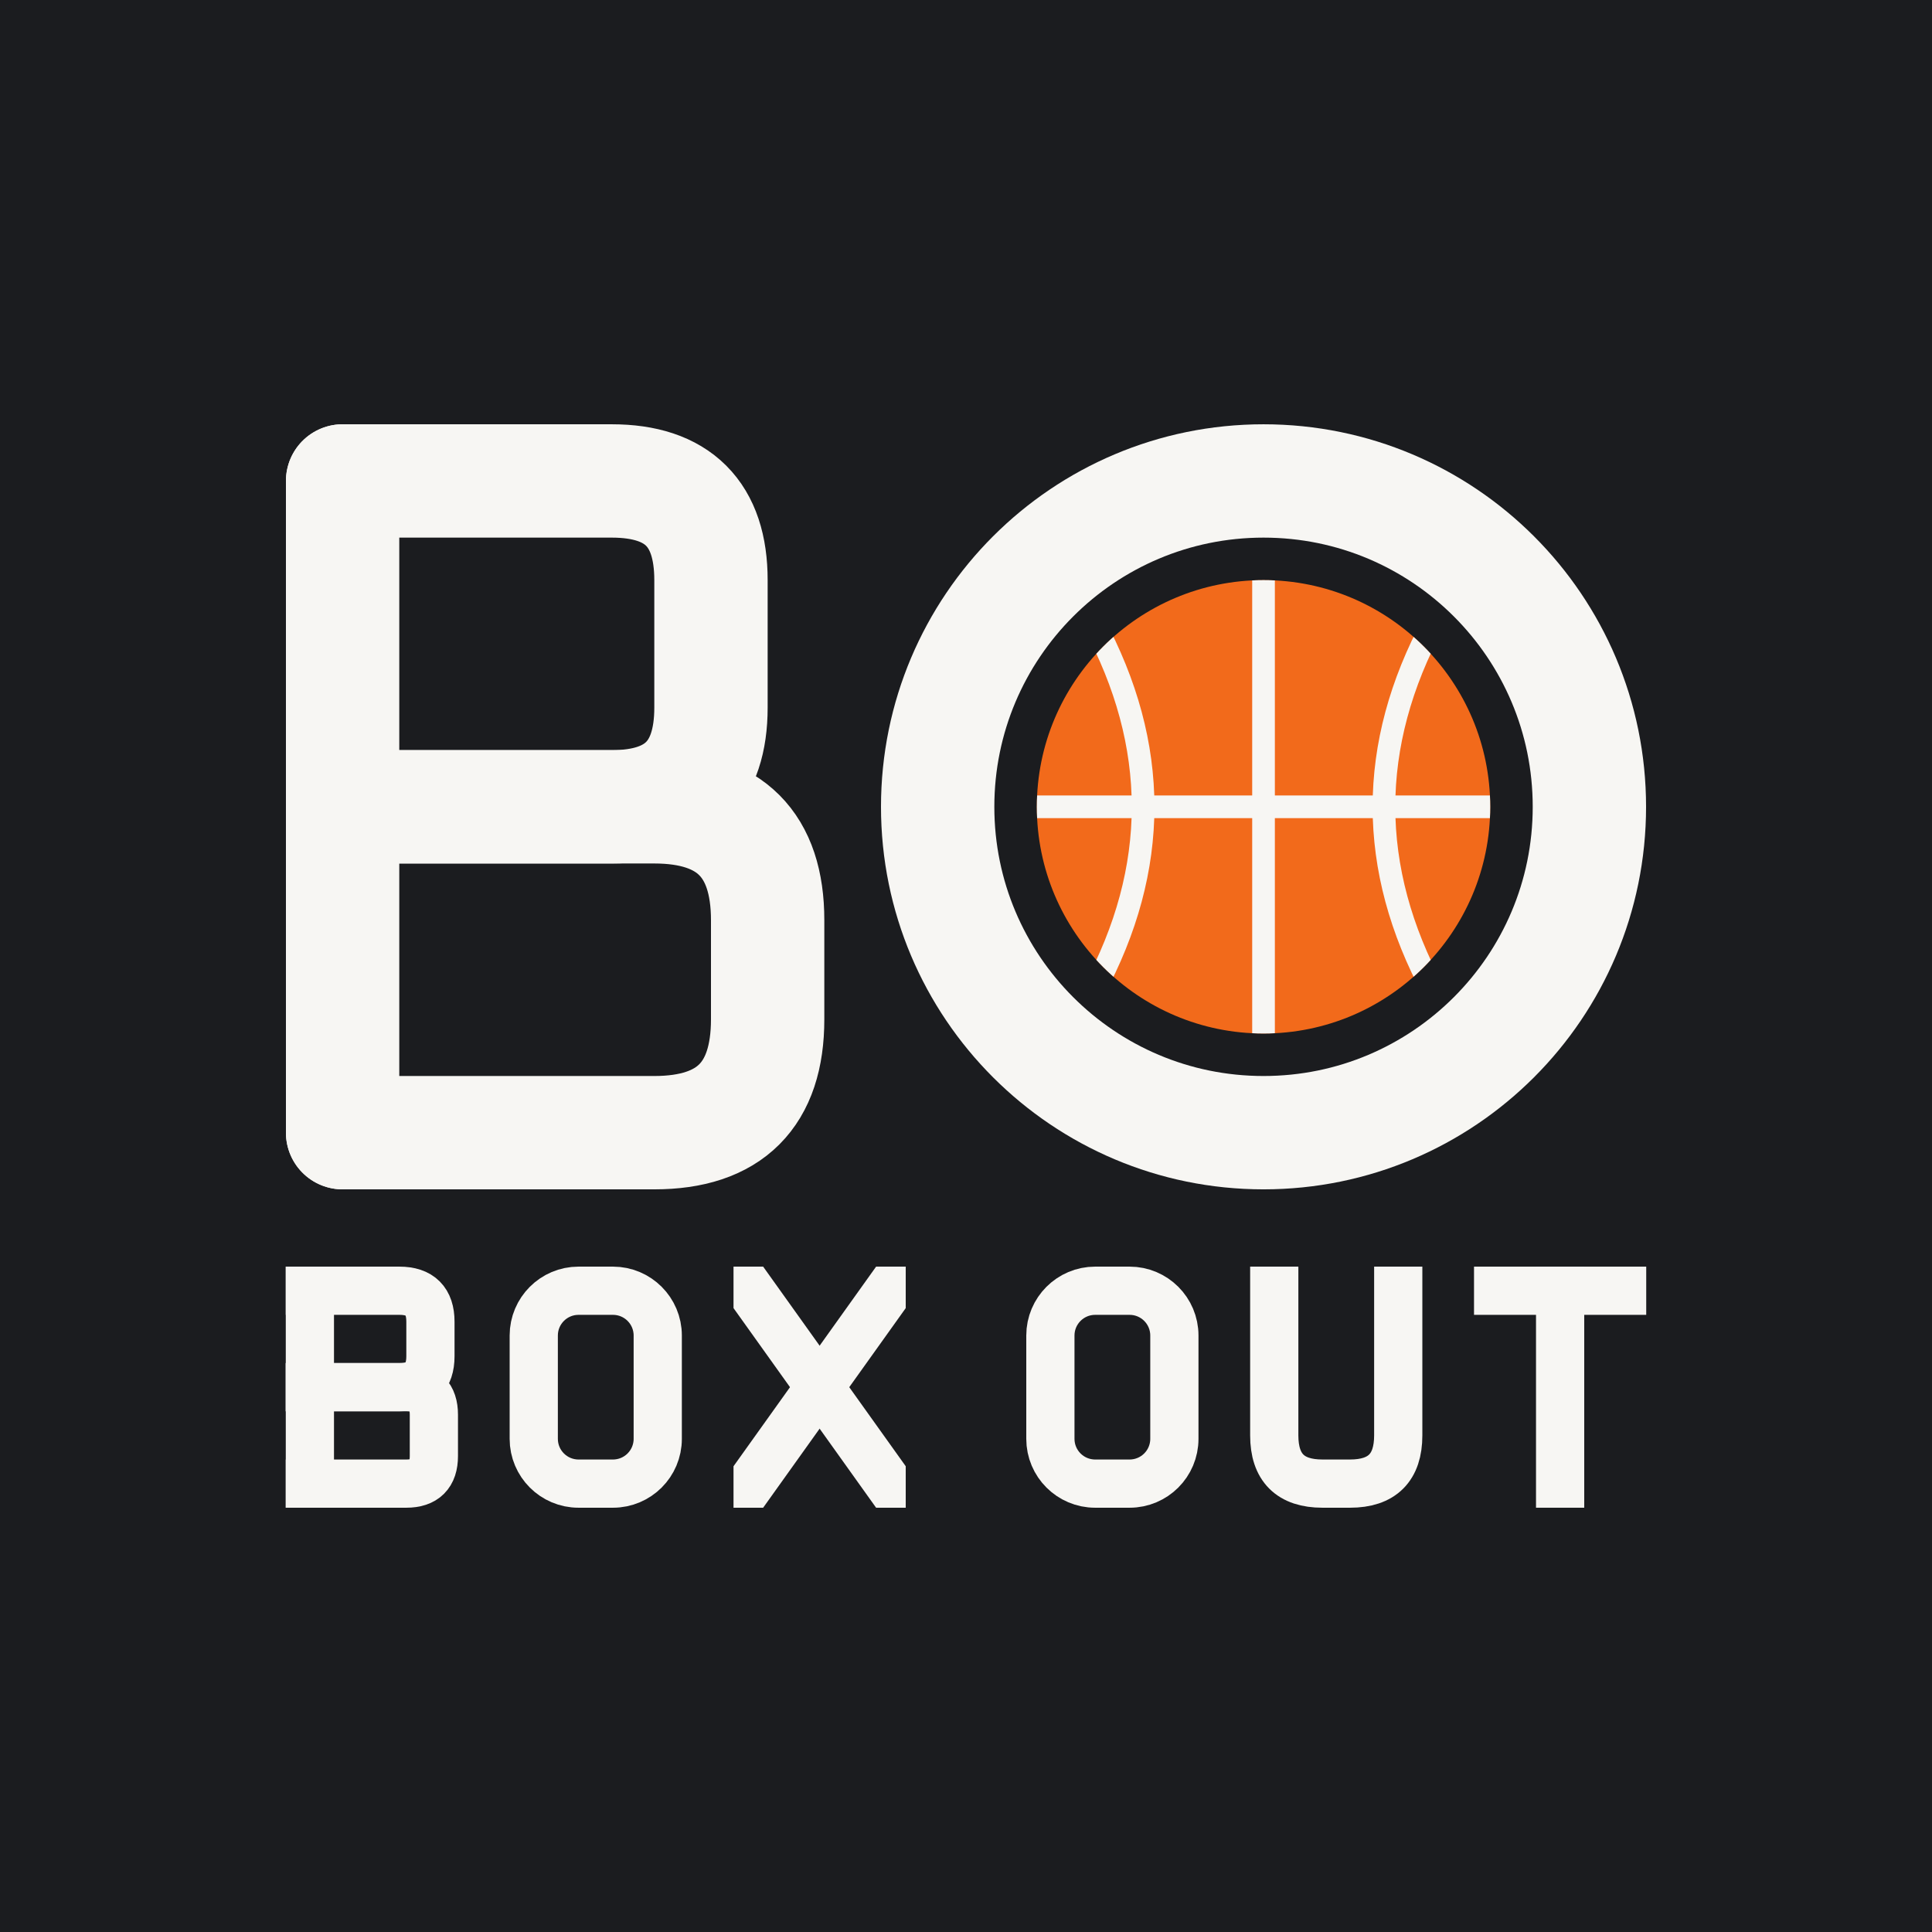
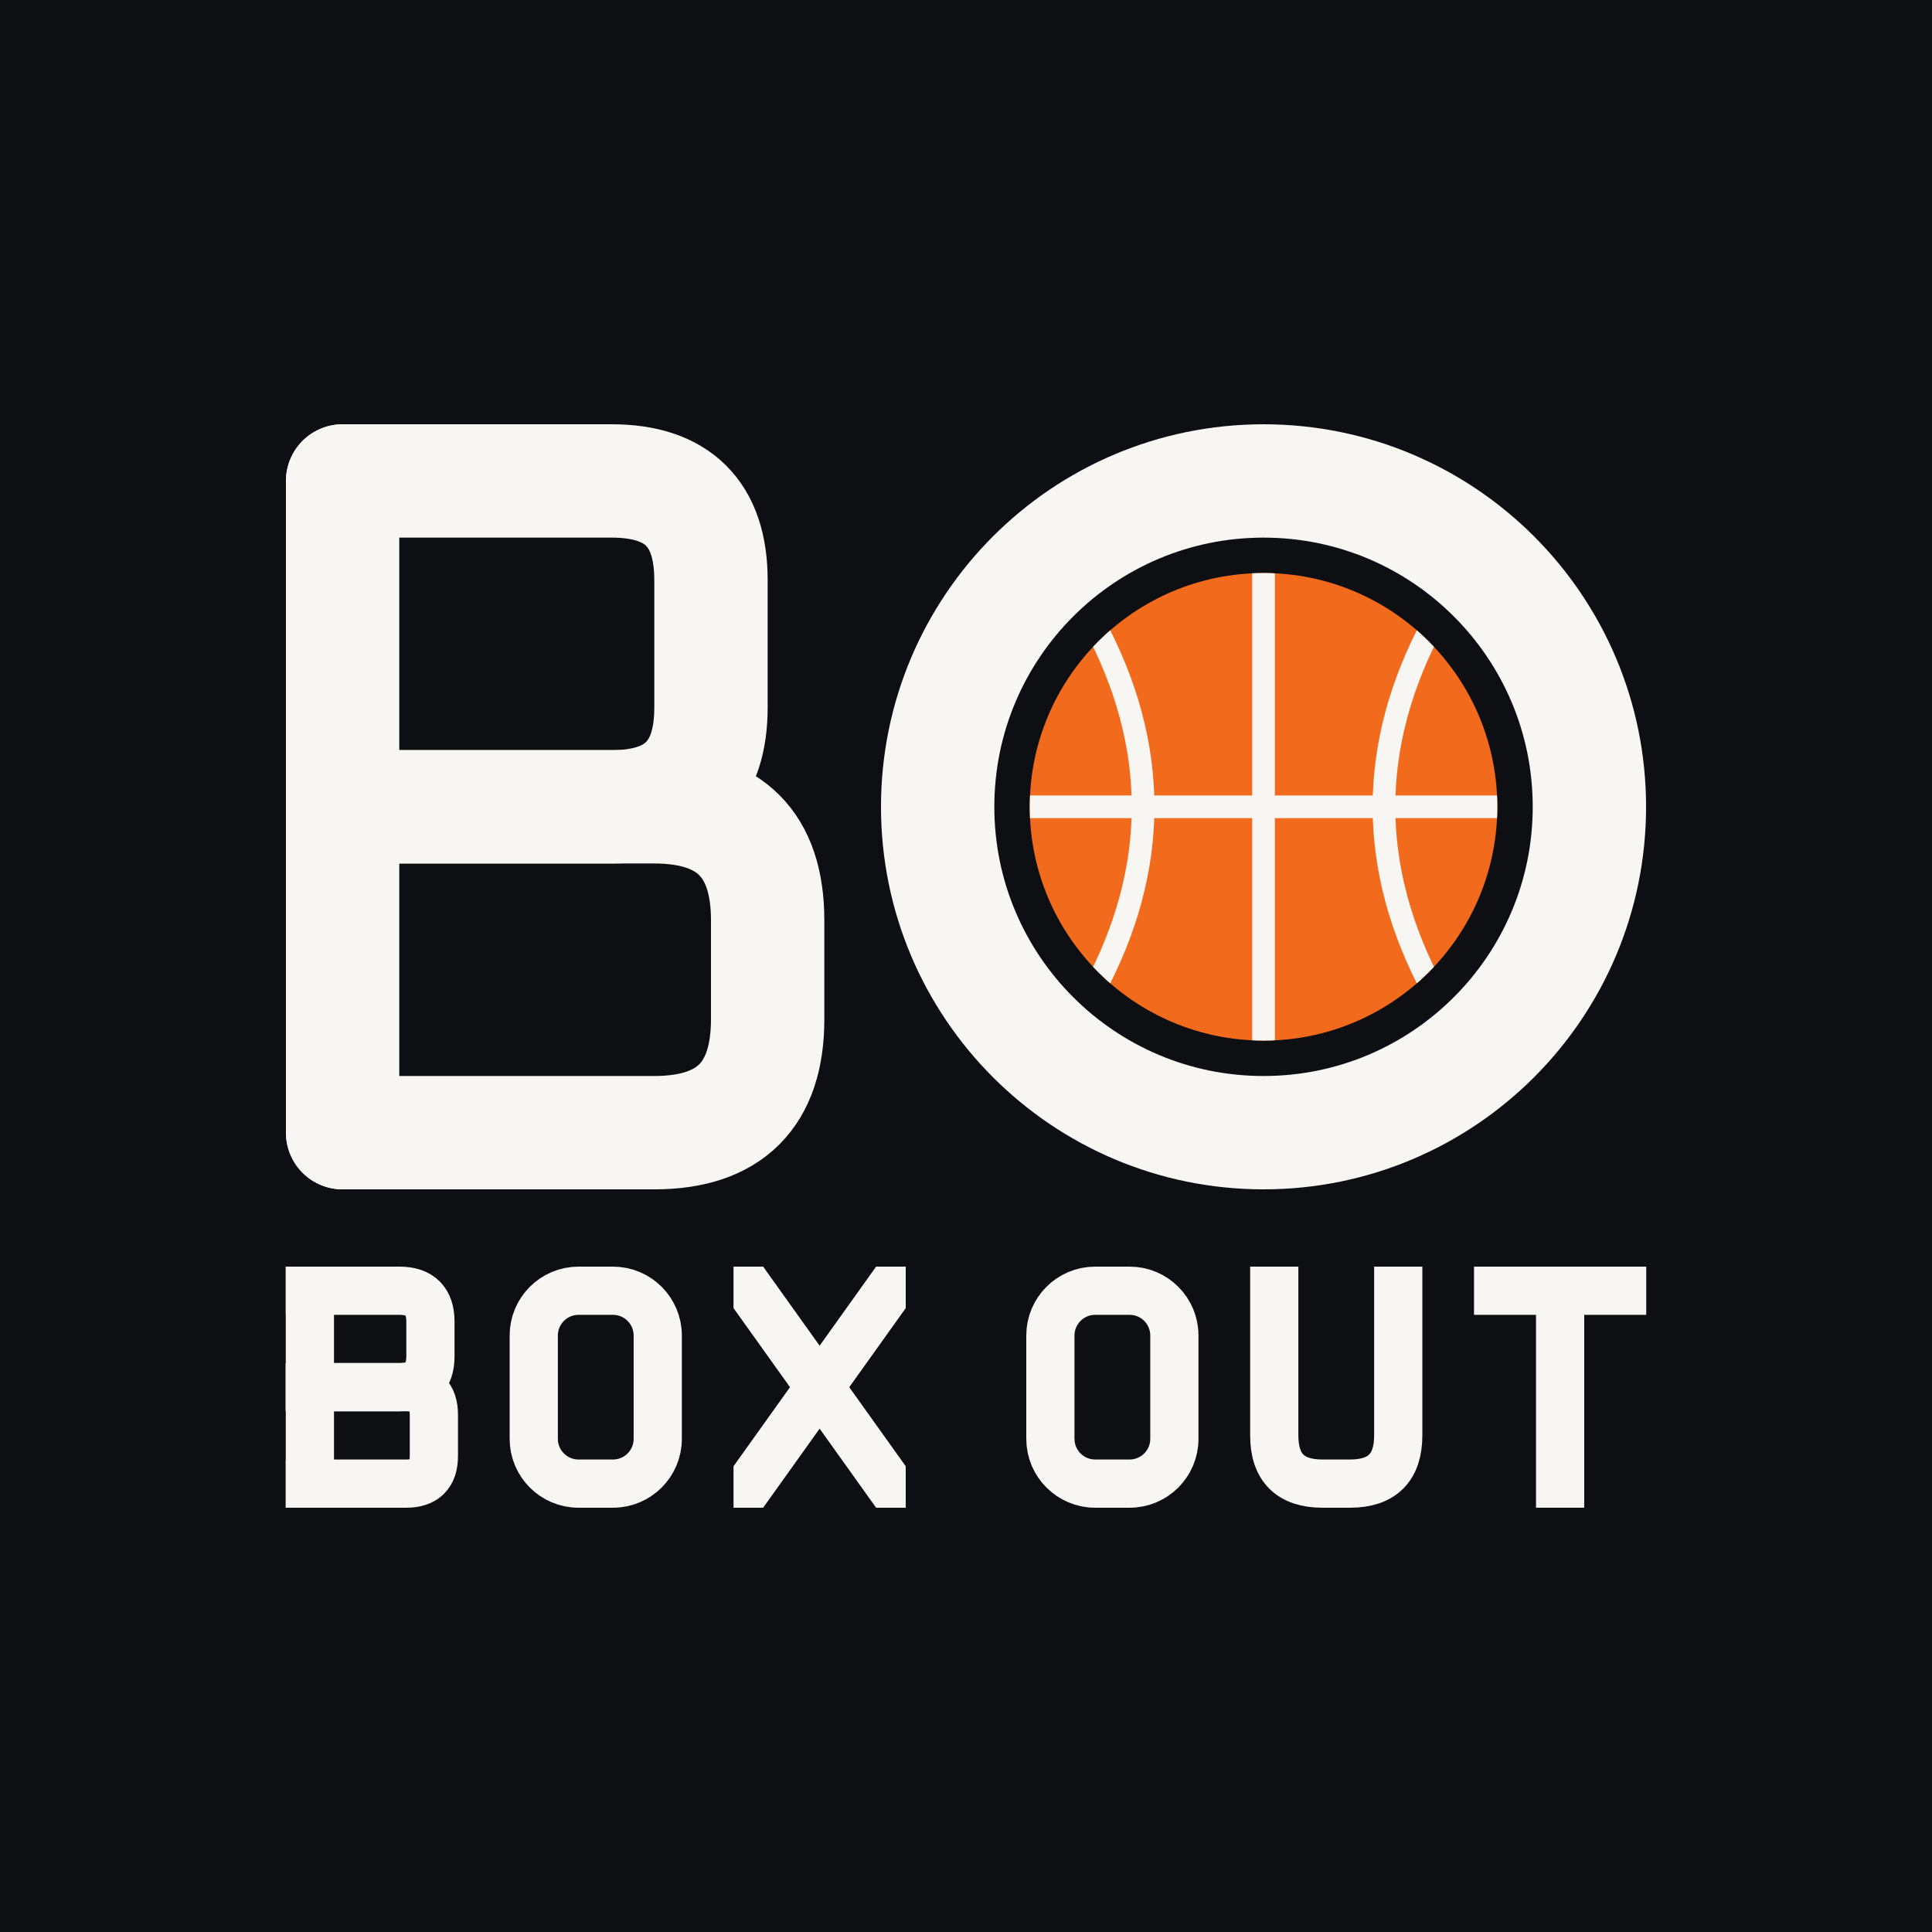
<svg xmlns="http://www.w3.org/2000/svg" viewBox="0 0 1200 1200" width="1200" height="1200">
  <defs>
    <clipPath id="ball">
-       <circle cx="810" cy="530" r="160" />
+       <circle cx="810" cy="530" r="165" />
    </clipPath>
    <clipPath id="lb">
      <rect x="0" y="0" width="100" height="140" />
    </clipPath>
  </defs>
-   <rect width="1200" height="1200" rx="0" fill="#1B1C1F" />
+   <rect width="1200" height="1200" rx="0" fill="#0D0F12" />
  <g transform="translate(600,501.1266) scale(0.88) translate(-600,-530)">
    <g fill="none" stroke="#F7F6F3" stroke-width="80" stroke-linejoin="round" stroke-linecap="round">
      <path d="M160 300 V760" />
      <path d="M160 300 H350 Q420 300 420 370 V460 Q420 530 350 530 H160" />
      <path d="M160 530 H380 Q460 530 460 610 V680 Q460 760 380 760 H160" />
      <circle cx="810" cy="530" r="230" />
    </g>
-     <circle cx="810" cy="530" r="160" fill="#F26A1B" />
+     <circle cx="810" cy="530" r="165" fill="#F26A1B" />
    <g clip-path="url(#ball)" fill="none" stroke="#F7F6F3" stroke-width="16">
      <path d="M810 360 V700" />
      <path d="M640 530 H980" />
      <path d="M690 400 Q760 530 690 660" />
      <path d="M930 400 Q860 530 930 660" />
    </g>
  </g>
  <g transform="translate(177.5,786.7266) scale(1.06962)" fill="none" stroke="#F7F6F3" stroke-width="28" stroke-linecap="square" stroke-linejoin="miter">
    <g transform="translate(0,0)">
      <path d="M14 14 V126" />
      <path d="M14 14 H66 Q84 14 84 32 V52 Q84 70 66 70 H14" />
      <path d="M14 70 H70 Q86 70 86 86 V110 Q86 126 70 126 H14" />
    </g>
    <g transform="translate(130,0)">
      <rect x="14" y="14" width="72" height="112" rx="26" />
    </g>
    <g transform="translate(260,0)">
      <g clip-path="url(#lb)" stroke-linecap="butt">
        <path d="M0 0 L100 140" />
        <path d="M100 0 L0 140" />
      </g>
    </g>
    <g transform="translate(430,0)">
      <rect x="14" y="14" width="72" height="112" rx="26" />
    </g>
    <g transform="translate(560,0)">
      <path d="M14 14 V98 Q14 126 42 126 H58 Q86 126 86 98 V14" />
    </g>
    <g transform="translate(690,0)">
      <path d="M14 14 H86" />
      <path d="M50 14 V126" />
    </g>
  </g>
</svg>
